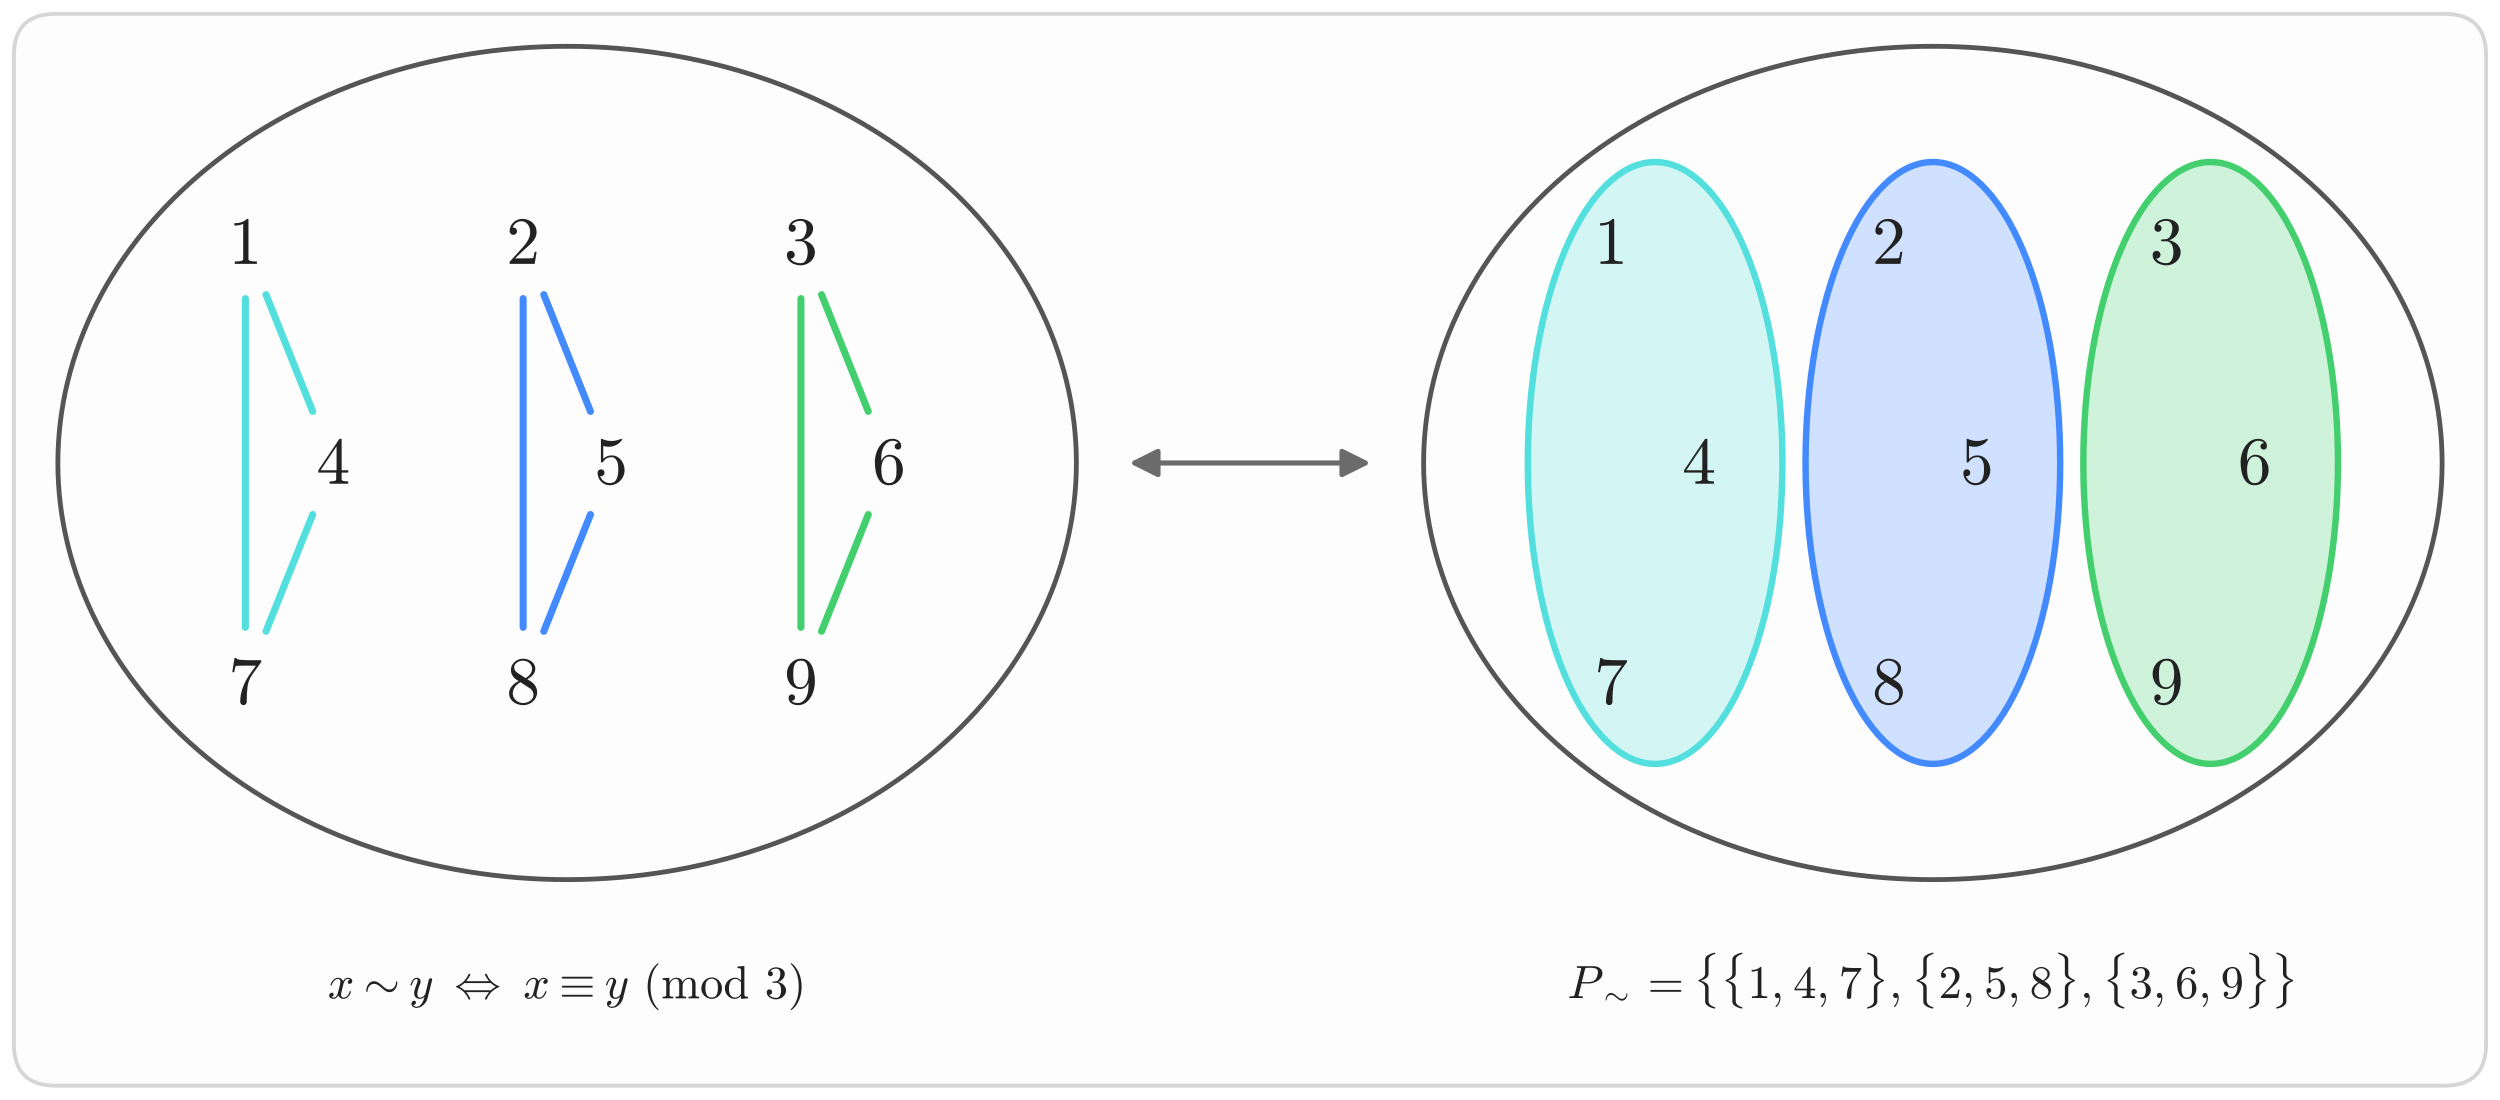
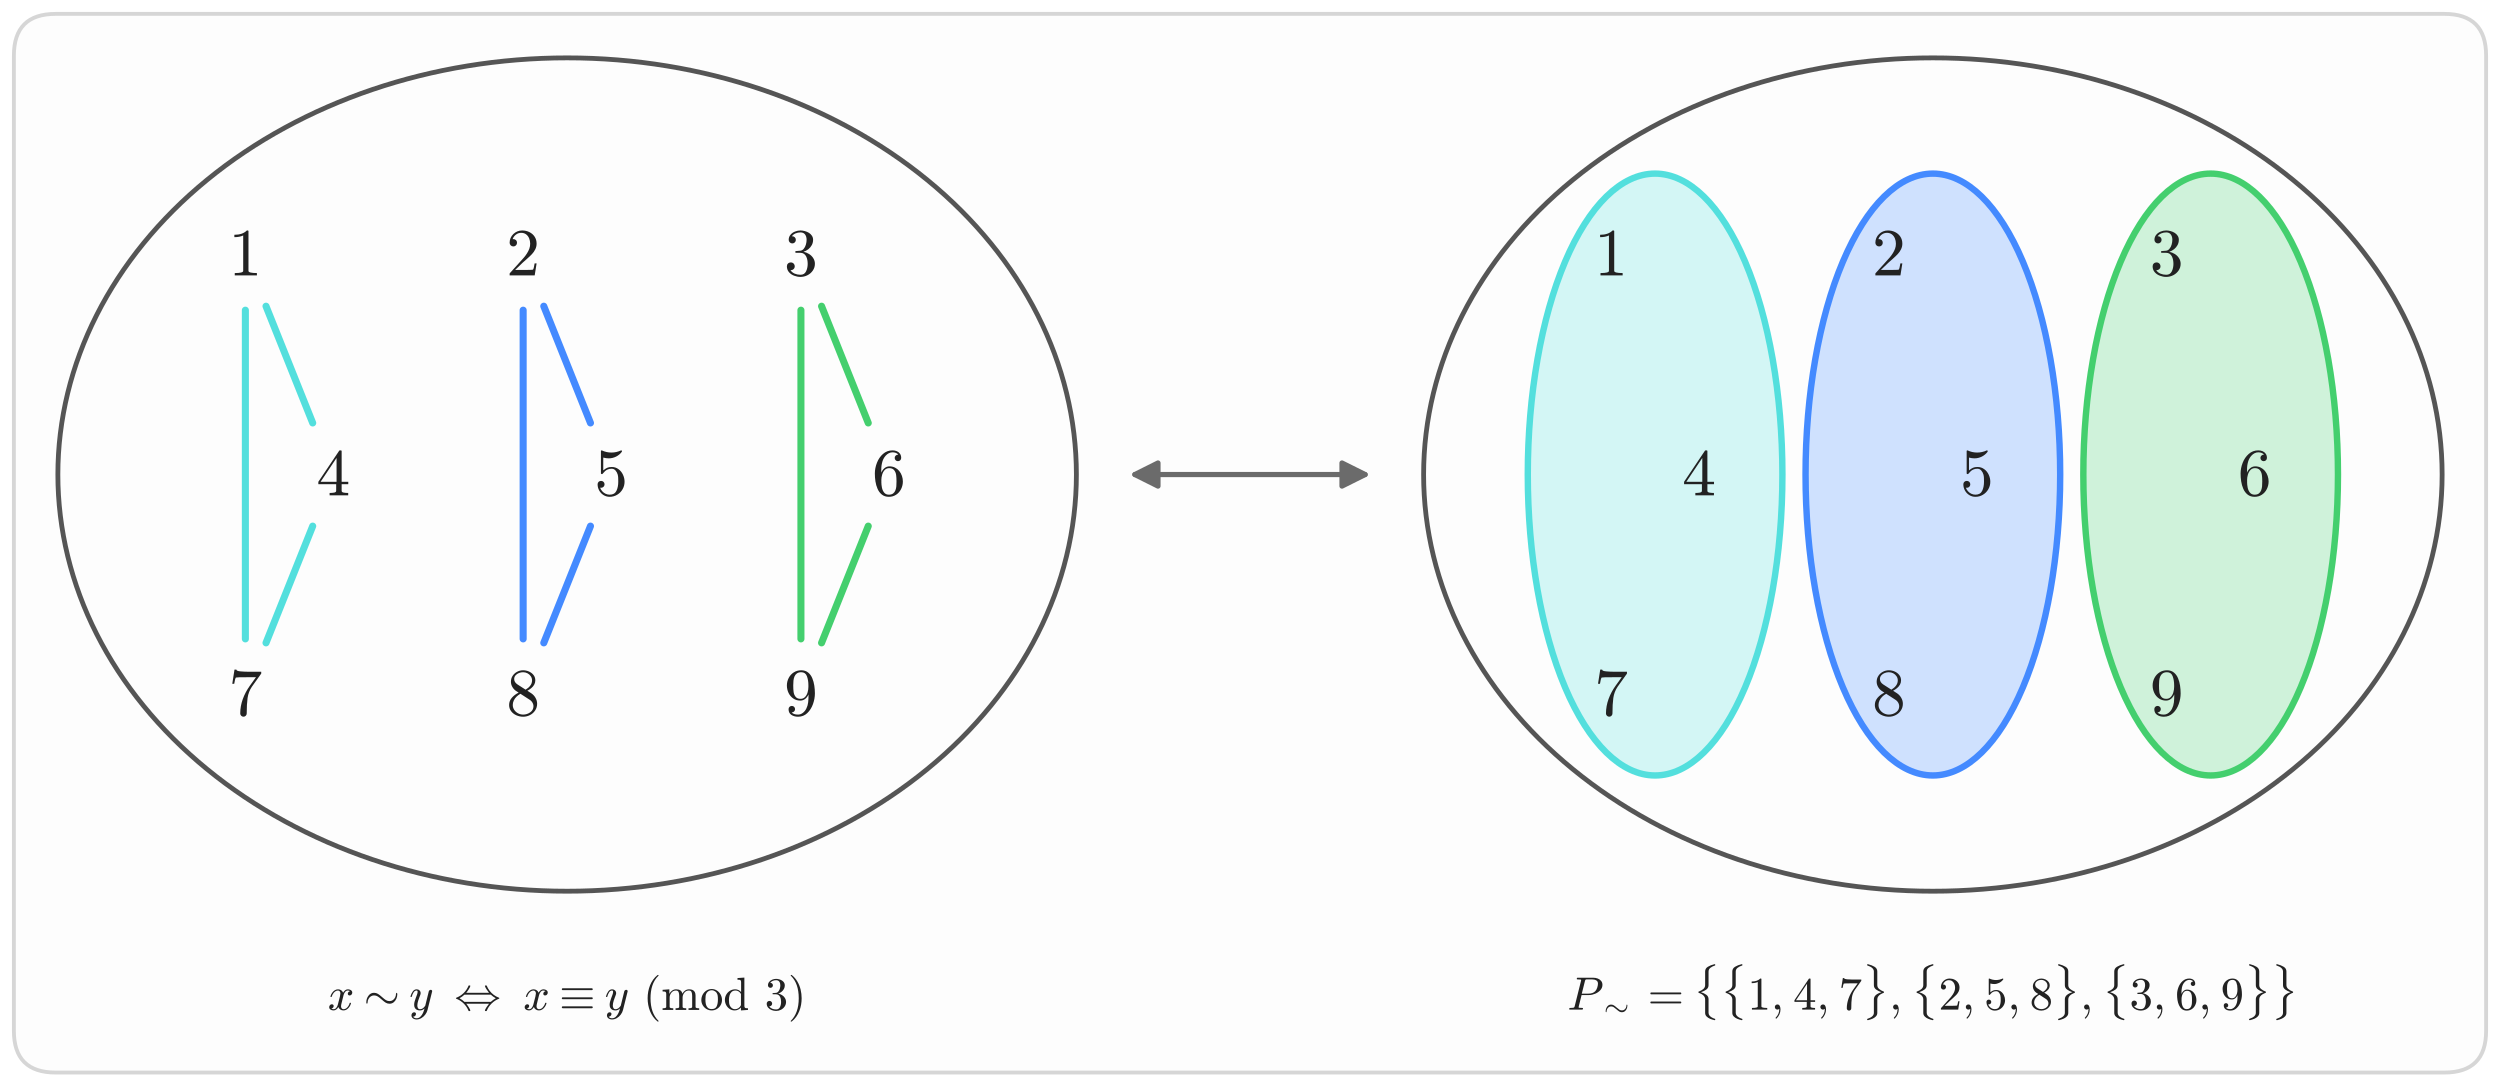
- <svg xmlns="http://www.w3.org/2000/svg" xmlns:xlink="http://www.w3.org/1999/xlink" width="777.6pt" height="342pt" viewBox="0 0 777.6 342" version="1.1">
+ <svg xmlns="http://www.w3.org/2000/svg" xmlns:xlink="http://www.w3.org/1999/xlink" width="777.6pt" height="337.924pt" viewBox="0 0 777.6 337.924" version="1.1">
  <defs>
    <style type="text/css">*{stroke-linejoin: round; stroke-linecap: butt}</style>
  </defs>
  <g id="figure_1">
    <g id="patch_1">
-       <path d="M 0 342  L 777.6 342  L 777.6 0  L 0 0  L 0 342  z " style="fill: none" />
+       <path d="M 0 337.924  L 777.6 337.924  L 777.6 0  L 0 0  L 0 337.924  z " style="fill: none" />
    </g>
    <g id="axes_1">
      <g id="patch_2">
-         <path d="M 17.28 337.68  L 760.32 337.68  Q 773.28 337.68 773.28 324.72  L 773.28 17.28  Q 773.28 4.32 760.32 4.32  L 17.28 4.32  Q 4.32 4.32 4.32 17.28  L 4.32 324.72  Q 4.32 337.68 17.28 337.68  z " clip-path="url(#pefd0d68ce5)" style="fill: #fdfdfd; stroke: #d6d6d6; stroke-width: 1.2; stroke-linejoin: miter" />
+         <path d="M 17.28 333.604  L 760.32 333.604  Q 773.28 333.604 773.28 320.644  L 773.28 17.28  Q 773.28 4.32 760.32 4.32  L 17.28 4.32  Q 4.32 4.32 4.32 17.28  L 4.32 320.644  Q 4.32 333.604 17.28 333.604  z " clip-path="url(#p9c9b450548)" style="fill: #fdfdfd; stroke: #d6d6d6; stroke-width: 1.2; stroke-linejoin: miter" />
      </g>
      <g id="patch_3">
-         <path d="M 514.8 237.6  C 525.302 237.6 535.375 227.738 542.801 210.185  C 550.227 192.633 554.4 168.823 554.4 144  C 554.4 119.177 550.227 95.367 542.801 77.815  C 535.375 60.262 525.302 50.4 514.8 50.4  C 504.298 50.4 494.225 60.262 486.799 77.815  C 479.373 95.367 475.2 119.177 475.2 144  C 475.2 168.823 479.373 192.633 486.799 210.185  C 494.225 227.738 504.298 237.6 514.8 237.6  z " clip-path="url(#pefd0d68ce5)" style="fill: #53dfdd; opacity: 0.25" />
+         <path d="M 514.8 241.2  C 525.302 241.2 535.375 231.338 542.801 213.785  C 550.227 196.233 554.4 172.423 554.4 147.6  C 554.4 122.777 550.227 98.967 542.801 81.415  C 535.375 63.862 525.302 54 514.8 54  C 504.298 54 494.225 63.862 486.799 81.415  C 479.373 98.967 475.2 122.777 475.2 147.6  C 475.2 172.423 479.373 196.233 486.799 213.785  C 494.225 231.338 504.298 241.2 514.8 241.2  z " clip-path="url(#p9c9b450548)" style="fill: #53dfdd; opacity: 0.25" />
      </g>
      <g id="patch_4">
-         <path d="M 601.2 237.6  C 611.702 237.6 621.775 227.738 629.201 210.185  C 636.627 192.633 640.8 168.823 640.8 144  C 640.8 119.177 636.627 95.367 629.201 77.815  C 621.775 60.262 611.702 50.4 601.2 50.4  C 590.698 50.4 580.625 60.262 573.199 77.815  C 565.773 95.367 561.6 119.177 561.6 144  C 561.6 168.823 565.773 192.633 573.199 210.185  C 580.625 227.738 590.698 237.6 601.2 237.6  z " clip-path="url(#pefd0d68ce5)" style="fill: #448aff; opacity: 0.25" />
+         <path d="M 601.2 241.2  C 611.702 241.2 621.775 231.338 629.201 213.785  C 636.627 196.233 640.8 172.423 640.8 147.6  C 640.8 122.777 636.627 98.967 629.201 81.415  C 621.775 63.862 611.702 54 601.2 54  C 590.698 54 580.625 63.862 573.199 81.415  C 565.773 98.967 561.6 122.777 561.6 147.6  C 561.6 172.423 565.773 196.233 573.199 213.785  C 580.625 231.338 590.698 241.2 601.2 241.2  z " clip-path="url(#p9c9b450548)" style="fill: #448aff; opacity: 0.25" />
      </g>
      <g id="patch_5">
-         <path d="M 687.6 237.6  C 698.102 237.6 708.175 227.738 715.601 210.185  C 723.027 192.633 727.2 168.823 727.2 144  C 727.2 119.177 723.027 95.367 715.601 77.815  C 708.175 60.262 698.102 50.4 687.6 50.4  C 677.098 50.4 667.025 60.262 659.599 77.815  C 652.173 95.367 648 119.177 648 144  C 648 168.823 652.173 192.633 659.599 210.185  C 667.025 227.738 677.098 237.6 687.6 237.6  z " clip-path="url(#pefd0d68ce5)" style="fill: #44cf6e; opacity: 0.25" />
+         <path d="M 687.6 241.2  C 698.102 241.2 708.175 231.338 715.601 213.785  C 723.027 196.233 727.2 172.423 727.2 147.6  C 727.2 122.777 723.027 98.967 715.601 81.415  C 708.175 63.862 698.102 54 687.6 54  C 677.098 54 667.025 63.862 659.599 81.415  C 652.173 98.967 648 122.777 648 147.6  C 648 172.423 652.173 196.233 659.599 213.785  C 667.025 231.338 677.098 241.2 687.6 241.2  z " clip-path="url(#p9c9b450548)" style="fill: #44cf6e; opacity: 0.25" />
      </g>
      <g id="patch_6">
-         <path d="M 176.4 273.6  C 218.408 273.6 258.701 259.945 288.406 235.641  C 318.11 211.338 334.8 178.37 334.8 144  C 334.8 109.63 318.11 76.662 288.406 52.359  C 258.701 28.055 218.408 14.4 176.4 14.4  C 134.392 14.4 94.099 28.055 64.394 52.359  C 34.69 76.662 18 109.63 18 144  C 18 178.37 34.69 211.338 64.394 235.641  C 94.099 259.945 134.392 273.6 176.4 273.6  L 176.4 273.6  z " clip-path="url(#pefd0d68ce5)" style="fill: none; stroke: #555555; stroke-width: 1.5; stroke-linejoin: miter" />
+         <path d="M 176.4 277.2  C 218.408 277.2 258.701 263.545 288.406 239.241  C 318.11 214.938 334.8 181.97 334.8 147.6  C 334.8 113.23 318.11 80.262 288.406 55.959  C 258.701 31.655 218.408 18 176.4 18  C 134.392 18 94.099 31.655 64.394 55.959  C 34.69 80.262 18 113.23 18 147.6  C 18 181.97 34.69 214.938 64.394 239.241  C 94.099 263.545 134.392 277.2 176.4 277.2  L 176.4 277.2  z " clip-path="url(#p9c9b450548)" style="fill: none; stroke: #555555; stroke-width: 1.5; stroke-linejoin: miter" />
      </g>
      <g id="patch_7">
-         <path d="M 352.985 144  Q 388.797 144 424.608 144  " clip-path="url(#pefd0d68ce5)" style="fill: none; stroke: #6b6b6b; stroke-width: 1.6; stroke-linecap: round" />
-         <path d="M 360.185 147.6  L 352.985 144  L 360.185 140.4  z " clip-path="url(#pefd0d68ce5)" style="fill: #6b6b6b; stroke: #6b6b6b; stroke-width: 1.6; stroke-linecap: round" />
-         <path d="M 417.408 140.4  L 424.608 144  L 417.408 147.6  z " clip-path="url(#pefd0d68ce5)" style="fill: #6b6b6b; stroke: #6b6b6b; stroke-width: 1.6; stroke-linecap: round" />
+         <path d="M 352.985 147.6  Q 388.797 147.6 424.608 147.6  " clip-path="url(#p9c9b450548)" style="fill: none; stroke: #6b6b6b; stroke-width: 1.6; stroke-linecap: round" />
+         <path d="M 360.185 151.2  L 352.985 147.6  L 360.185 144  z " clip-path="url(#p9c9b450548)" style="fill: #6b6b6b; stroke: #6b6b6b; stroke-width: 1.6; stroke-linecap: round" />
+         <path d="M 417.408 144  L 424.608 147.6  L 417.408 151.2  z " clip-path="url(#p9c9b450548)" style="fill: #6b6b6b; stroke: #6b6b6b; stroke-width: 1.6; stroke-linecap: round" />
      </g>
      <g id="patch_8">
-         <path d="M 601.2 273.6  C 643.208 273.6 683.501 259.945 713.206 235.641  C 742.91 211.338 759.6 178.37 759.6 144  C 759.6 109.63 742.91 76.662 713.206 52.359  C 683.501 28.055 643.208 14.4 601.2 14.4  C 559.192 14.4 518.899 28.055 489.194 52.359  C 459.49 76.662 442.8 109.63 442.8 144  C 442.8 178.37 459.49 211.338 489.194 235.641  C 518.899 259.945 559.192 273.6 601.2 273.6  L 601.2 273.6  z " clip-path="url(#pefd0d68ce5)" style="fill: none; stroke: #555555; stroke-width: 1.5; stroke-linejoin: miter" />
+         <path d="M 601.2 277.2  C 643.208 277.2 683.501 263.545 713.206 239.241  C 742.91 214.938 759.6 181.97 759.6 147.6  C 759.6 113.23 742.91 80.262 713.206 55.959  C 683.501 31.655 643.208 18 601.2 18  C 559.192 18 518.899 31.655 489.194 55.959  C 459.49 80.262 442.8 113.23 442.8 147.6  C 442.8 181.97 459.49 214.938 489.194 239.241  C 518.899 263.545 559.192 277.2 601.2 277.2  L 601.2 277.2  z " clip-path="url(#p9c9b450548)" style="fill: none; stroke: #555555; stroke-width: 1.5; stroke-linejoin: miter" />
      </g>
      <g id="patch_9">
-         <path d="M 514.8 237.6  C 525.302 237.6 535.375 227.738 542.801 210.185  C 550.227 192.633 554.4 168.823 554.4 144  C 554.4 119.177 550.227 95.367 542.801 77.815  C 535.375 60.262 525.302 50.4 514.8 50.4  C 504.298 50.4 494.225 60.262 486.799 77.815  C 479.373 95.367 475.2 119.177 475.2 144  C 475.2 168.823 479.373 192.633 486.799 210.185  C 494.225 227.738 504.298 237.6 514.8 237.6  L 514.8 237.6  z " clip-path="url(#pefd0d68ce5)" style="fill: none; stroke: #53dfdd; stroke-width: 2; stroke-linejoin: miter" />
+         <path d="M 514.8 241.2  C 525.302 241.2 535.375 231.338 542.801 213.785  C 550.227 196.233 554.4 172.423 554.4 147.6  C 554.4 122.777 550.227 98.967 542.801 81.415  C 535.375 63.862 525.302 54 514.8 54  C 504.298 54 494.225 63.862 486.799 81.415  C 479.373 98.967 475.2 122.777 475.2 147.6  C 475.2 172.423 479.373 196.233 486.799 213.785  C 494.225 231.338 504.298 241.2 514.8 241.2  L 514.8 241.2  z " clip-path="url(#p9c9b450548)" style="fill: none; stroke: #53dfdd; stroke-width: 2; stroke-linejoin: miter" />
      </g>
      <g id="patch_10">
-         <path d="M 601.2 237.6  C 611.702 237.6 621.775 227.738 629.201 210.185  C 636.627 192.633 640.8 168.823 640.8 144  C 640.8 119.177 636.627 95.367 629.201 77.815  C 621.775 60.262 611.702 50.4 601.2 50.4  C 590.698 50.4 580.625 60.262 573.199 77.815  C 565.773 95.367 561.6 119.177 561.6 144  C 561.6 168.823 565.773 192.633 573.199 210.185  C 580.625 227.738 590.698 237.6 601.2 237.6  L 601.2 237.6  z " clip-path="url(#pefd0d68ce5)" style="fill: none; stroke: #448aff; stroke-width: 2; stroke-linejoin: miter" />
+         <path d="M 601.2 241.2  C 611.702 241.2 621.775 231.338 629.201 213.785  C 636.627 196.233 640.8 172.423 640.8 147.6  C 640.8 122.777 636.627 98.967 629.201 81.415  C 621.775 63.862 611.702 54 601.2 54  C 590.698 54 580.625 63.862 573.199 81.415  C 565.773 98.967 561.6 122.777 561.6 147.6  C 561.6 172.423 565.773 196.233 573.199 213.785  C 580.625 231.338 590.698 241.2 601.2 241.2  L 601.2 241.2  z " clip-path="url(#p9c9b450548)" style="fill: none; stroke: #448aff; stroke-width: 2; stroke-linejoin: miter" />
      </g>
      <g id="patch_11">
-         <path d="M 687.6 237.6  C 698.102 237.6 708.175 227.738 715.601 210.185  C 723.027 192.633 727.2 168.823 727.2 144  C 727.2 119.177 723.027 95.367 715.601 77.815  C 708.175 60.262 698.102 50.4 687.6 50.4  C 677.098 50.4 667.025 60.262 659.599 77.815  C 652.173 95.367 648 119.177 648 144  C 648 168.823 652.173 192.633 659.599 210.185  C 667.025 227.738 677.098 237.6 687.6 237.6  L 687.6 237.6  z " clip-path="url(#pefd0d68ce5)" style="fill: none; stroke: #44cf6e; stroke-width: 2; stroke-linejoin: miter" />
+         <path d="M 687.6 241.2  C 698.102 241.2 708.175 231.338 715.601 213.785  C 723.027 196.233 727.2 172.423 727.2 147.6  C 727.2 122.777 723.027 98.967 715.601 81.415  C 708.175 63.862 698.102 54 687.6 54  C 677.098 54 667.025 63.862 659.599 81.415  C 652.173 98.967 648 122.777 648 147.6  C 648 172.423 652.173 196.233 659.599 213.785  C 667.025 231.338 677.098 241.2 687.6 241.2  L 687.6 241.2  z " clip-path="url(#p9c9b450548)" style="fill: none; stroke: #44cf6e; stroke-width: 2; stroke-linejoin: miter" />
      </g>
      <g id="line2d_1">
-         <path d="M 82.738 91.644  L 97.262 127.956  " clip-path="url(#pefd0d68ce5)" style="fill: none; stroke: #53dfdd; stroke-width: 2.2; stroke-linecap: round" />
+         <path d="M 82.738 95.244  L 97.262 131.556  " clip-path="url(#p9c9b450548)" style="fill: none; stroke: #53dfdd; stroke-width: 2.2; stroke-linecap: round" />
      </g>
      <g id="line2d_2">
-         <path d="M 76.32 92.88  L 76.32 195.12  " clip-path="url(#pefd0d68ce5)" style="fill: none; stroke: #53dfdd; stroke-width: 2.2; stroke-linecap: round" />
+         <path d="M 76.32 96.48  L 76.32 198.72  " clip-path="url(#p9c9b450548)" style="fill: none; stroke: #53dfdd; stroke-width: 2.2; stroke-linecap: round" />
      </g>
      <g id="line2d_3">
-         <path d="M 97.262 160.044  L 82.738 196.356  " clip-path="url(#pefd0d68ce5)" style="fill: none; stroke: #53dfdd; stroke-width: 2.2; stroke-linecap: round" />
+         <path d="M 97.262 163.644  L 82.738 199.956  " clip-path="url(#p9c9b450548)" style="fill: none; stroke: #53dfdd; stroke-width: 2.2; stroke-linecap: round" />
      </g>
      <g id="line2d_4">
-         <path d="M 169.138 91.644  L 183.662 127.956  " clip-path="url(#pefd0d68ce5)" style="fill: none; stroke: #448aff; stroke-width: 2.2; stroke-linecap: round" />
+         <path d="M 169.138 95.244  L 183.662 131.556  " clip-path="url(#p9c9b450548)" style="fill: none; stroke: #448aff; stroke-width: 2.2; stroke-linecap: round" />
      </g>
      <g id="line2d_5">
-         <path d="M 162.72 92.88  L 162.72 195.12  " clip-path="url(#pefd0d68ce5)" style="fill: none; stroke: #448aff; stroke-width: 2.2; stroke-linecap: round" />
+         <path d="M 162.72 96.48  L 162.72 198.72  " clip-path="url(#p9c9b450548)" style="fill: none; stroke: #448aff; stroke-width: 2.2; stroke-linecap: round" />
      </g>
      <g id="line2d_6">
-         <path d="M 183.662 160.044  L 169.138 196.356  " clip-path="url(#pefd0d68ce5)" style="fill: none; stroke: #448aff; stroke-width: 2.2; stroke-linecap: round" />
+         <path d="M 183.662 163.644  L 169.138 199.956  " clip-path="url(#p9c9b450548)" style="fill: none; stroke: #448aff; stroke-width: 2.2; stroke-linecap: round" />
      </g>
      <g id="line2d_7">
-         <path d="M 255.538 91.644  L 270.062 127.956  " clip-path="url(#pefd0d68ce5)" style="fill: none; stroke: #44cf6e; stroke-width: 2.2; stroke-linecap: round" />
+         <path d="M 255.538 95.244  L 270.062 131.556  " clip-path="url(#p9c9b450548)" style="fill: none; stroke: #44cf6e; stroke-width: 2.2; stroke-linecap: round" />
      </g>
      <g id="line2d_8">
-         <path d="M 249.12 92.88  L 249.12 195.12  " clip-path="url(#pefd0d68ce5)" style="fill: none; stroke: #44cf6e; stroke-width: 2.2; stroke-linecap: round" />
+         <path d="M 249.12 96.48  L 249.12 198.72  " clip-path="url(#p9c9b450548)" style="fill: none; stroke: #44cf6e; stroke-width: 2.2; stroke-linecap: round" />
      </g>
      <g id="line2d_9">
-         <path d="M 270.062 160.044  L 255.538 196.356  " clip-path="url(#pefd0d68ce5)" style="fill: none; stroke: #44cf6e; stroke-width: 2.2; stroke-linecap: round" />
+         <path d="M 270.062 163.644  L 255.538 199.956  " clip-path="url(#p9c9b450548)" style="fill: none; stroke: #44cf6e; stroke-width: 2.2; stroke-linecap: round" />
      </g>
      <g id="text_1">
-         <g style="fill: #222222" transform="translate(71.07 82.152) scale(0.21 -0.21)">
+         <g style="fill: #222222" transform="translate(71.07 85.752) scale(0.21 -0.21)">
          <defs>
            <path id="Cmr10-64" d="M 594 0  L 594 225  Q 1394 225 1394 428  L 1394 3788  Q 1063 3628 556 3628  L 556 3853  Q 1341 3853 1741 4263  L 1831 4263  Q 1853 4263 1873 4245  Q 1894 4228 1894 4206  L 1894 428  Q 1894 225 2694 225  L 2694 0  L 594 0  z " transform="scale(0.015625)" />
          </defs>
          <use xlink:href="#Cmr10-64" transform="translate(0 0.390625)" />
        </g>
      </g>
      <g id="text_2">
-         <g style="fill: #222222" transform="translate(157.47 82.152) scale(0.21 -0.21)">
+         <g style="fill: #222222" transform="translate(157.47 85.752) scale(0.21 -0.21)">
          <defs>
            <path id="Cmr10-31" d="M 319 0  L 319 172  Q 319 188 331 206  L 1325 1306  Q 1550 1550 1690 1715  Q 1831 1881 1968 2097  Q 2106 2313 2186 2536  Q 2266 2759 2266 3009  Q 2266 3272 2169 3511  Q 2072 3750 1880 3894  Q 1688 4038 1416 4038  Q 1138 4038 916 3870  Q 694 3703 603 3438  Q 628 3444 672 3444  Q 816 3444 917 3347  Q 1019 3250 1019 3097  Q 1019 2950 917 2848  Q 816 2747 672 2747  Q 522 2747 420 2851  Q 319 2956 319 3097  Q 319 3338 409 3548  Q 500 3759 670 3923  Q 841 4088 1055 4175  Q 1269 4263 1509 4263  Q 1875 4263 2190 4108  Q 2506 3953 2690 3670  Q 2875 3388 2875 3009  Q 2875 2731 2753 2481  Q 2631 2231 2440 2026  Q 2250 1822 1953 1562  Q 1656 1303 1563 1216  L 838 519  L 1453 519  Q 1906 519 2211 526  Q 2516 534 2534 550  Q 2609 631 2688 1141  L 2875 1141  L 2694 0  L 319 0  z " transform="scale(0.015625)" />
          </defs>
          <use xlink:href="#Cmr10-31" transform="translate(0 0.390625)" />
        </g>
      </g>
      <g id="text_3">
-         <g style="fill: #222222" transform="translate(243.87 82.152) scale(0.21 -0.21)">
+         <g style="fill: #222222" transform="translate(243.87 85.752) scale(0.21 -0.21)">
          <defs>
            <path id="Cmr10-6e" d="M 609 494  Q 759 275 1012 169  Q 1266 63 1556 63  Q 1928 63 2084 380  Q 2241 697 2241 1100  Q 2241 1281 2208 1462  Q 2175 1644 2097 1800  Q 2019 1956 1883 2050  Q 1747 2144 1550 2144  L 1125 2144  Q 1069 2144 1069 2203  L 1069 2259  Q 1069 2309 1125 2309  L 1478 2338  Q 1703 2338 1851 2506  Q 2000 2675 2069 2917  Q 2138 3159 2138 3378  Q 2138 3684 1994 3881  Q 1850 4078 1556 4078  Q 1313 4078 1091 3986  Q 869 3894 738 3706  Q 750 3709 759 3711  Q 769 3713 781 3713  Q 925 3713 1022 3613  Q 1119 3513 1119 3372  Q 1119 3234 1022 3134  Q 925 3034 781 3034  Q 641 3034 541 3134  Q 441 3234 441 3372  Q 441 3647 606 3850  Q 772 4053 1033 4158  Q 1294 4263 1556 4263  Q 1750 4263 1965 4205  Q 2181 4147 2356 4039  Q 2531 3931 2642 3762  Q 2753 3594 2753 3378  Q 2753 3109 2633 2881  Q 2513 2653 2303 2487  Q 2094 2322 1844 2241  Q 2122 2188 2372 2031  Q 2622 1875 2773 1631  Q 2925 1388 2925 1106  Q 2925 753 2731 467  Q 2538 181 2222 20  Q 1906 -141 1556 -141  Q 1256 -141 954 -26  Q 653 88 461 316  Q 269 544 269 863  Q 269 1022 375 1128  Q 481 1234 641 1234  Q 744 1234 830 1186  Q 916 1138 964 1050  Q 1013 963 1013 863  Q 1013 706 903 600  Q 794 494 641 494  L 609 494  z " transform="scale(0.015625)" />
          </defs>
          <use xlink:href="#Cmr10-6e" transform="translate(0 0.390625)" />
        </g>
      </g>
      <g id="text_4">
-         <g style="fill: #222222" transform="translate(98.43 150.552) scale(0.21 -0.21)">
+         <g style="fill: #222222" transform="translate(98.43 154.152) scale(0.21 -0.21)">
          <defs>
            <path id="Cmr10-3b" d="M 178 1056  L 178 1281  L 2156 4231  Q 2178 4263 2222 4263  L 2316 4263  Q 2388 4263 2388 4191  L 2388 1281  L 3016 1281  L 3016 1056  L 2388 1056  L 2388 428  Q 2388 297 2575 261  Q 2763 225 3009 225  L 3009 0  L 1247 0  L 1247 225  Q 1494 225 1681 261  Q 1869 297 1869 428  L 1869 1056  L 178 1056  z M 391 1281  L 1906 1281  L 1906 3547  L 391 1281  z " transform="scale(0.015625)" />
          </defs>
          <use xlink:href="#Cmr10-3b" transform="translate(0 0.390625)" />
        </g>
      </g>
      <g id="text_5">
-         <g style="fill: #222222" transform="translate(184.83 150.552) scale(0.21 -0.21)">
+         <g style="fill: #222222" transform="translate(184.83 154.152) scale(0.21 -0.21)">
          <defs>
            <path id="Cmr10-78" d="M 556 728  Q 622 541 758 387  Q 894 234 1080 148  Q 1266 63 1466 63  Q 1928 63 2103 422  Q 2278 781 2278 1294  Q 2278 1516 2270 1667  Q 2263 1819 2228 1959  Q 2169 2184 2020 2353  Q 1872 2522 1656 2522  Q 1441 2522 1286 2456  Q 1131 2391 1034 2303  Q 938 2216 863 2119  Q 788 2022 769 2016  L 697 2016  Q 681 2016 657 2036  Q 634 2056 634 2075  L 634 4213  Q 634 4228 654 4245  Q 675 4263 697 4263  L 716 4263  Q 1147 4056 1631 4056  Q 2106 4056 2547 4263  L 2566 4263  Q 2588 4263 2606 4247  Q 2625 4231 2625 4213  L 2625 4153  Q 2625 4122 2613 4122  Q 2394 3831 2064 3668  Q 1734 3506 1381 3506  Q 1125 3506 856 3578  L 856 2369  Q 1069 2541 1236 2614  Q 1403 2688 1663 2688  Q 2016 2688 2295 2484  Q 2575 2281 2725 1954  Q 2875 1628 2875 1288  Q 2875 903 2686 575  Q 2497 247 2172 53  Q 1847 -141 1466 -141  Q 1150 -141 886 21  Q 622 184 470 459  Q 319 734 319 1044  Q 319 1188 412 1278  Q 506 1369 647 1369  Q 788 1369 883 1276  Q 978 1184 978 1044  Q 978 906 883 811  Q 788 716 647 716  Q 625 716 597 720  Q 569 725 556 728  z " transform="scale(0.015625)" />
          </defs>
          <use xlink:href="#Cmr10-78" transform="translate(0 0.390625)" />
        </g>
      </g>
      <g id="text_6">
-         <g style="fill: #222222" transform="translate(271.23 150.552) scale(0.21 -0.21)">
+         <g style="fill: #222222" transform="translate(271.23 154.152) scale(0.21 -0.21)">
          <defs>
            <path id="Cmr10-45" d="M 1600 -141  Q 1203 -141 937 70  Q 672 281 526 617  Q 381 953 325 1322  Q 269 1691 269 2069  Q 269 2575 466 3084  Q 663 3594 1045 3928  Q 1428 4263 1953 4263  Q 2172 4263 2361 4180  Q 2550 4097 2658 3936  Q 2766 3775 2766 3547  Q 2766 3416 2677 3327  Q 2588 3238 2456 3238  Q 2331 3238 2240 3328  Q 2150 3419 2150 3547  Q 2150 3672 2240 3762  Q 2331 3853 2456 3853  L 2491 3853  Q 2409 3969 2261 4023  Q 2113 4078 1953 4078  Q 1759 4078 1595 3993  Q 1431 3909 1300 3765  Q 1169 3622 1081 3448  Q 994 3275 945 3053  Q 897 2831 884 2637  Q 872 2444 872 2150  Q 984 2413 1190 2580  Q 1397 2747 1656 2747  Q 1941 2747 2175 2631  Q 2409 2516 2578 2311  Q 2747 2106 2836 1843  Q 2925 1581 2925 1313  Q 2925 938 2758 598  Q 2591 259 2287 59  Q 1984 -141 1600 -141  z M 1600 63  Q 1847 63 1997 175  Q 2147 288 2217 473  Q 2288 659 2305 848  Q 2322 1038 2322 1313  Q 2322 1675 2287 1931  Q 2253 2188 2100 2383  Q 1947 2578 1631 2578  Q 1372 2578 1205 2403  Q 1038 2228 961 1961  Q 884 1694 884 1447  Q 884 1363 891 1319  Q 891 1309 889 1303  Q 888 1297 884 1288  Q 884 1013 940 731  Q 997 450 1156 256  Q 1316 63 1600 63  z " transform="scale(0.015625)" />
          </defs>
          <use xlink:href="#Cmr10-45" transform="translate(0 0.390625)" />
        </g>
      </g>
      <g id="text_7">
-         <g style="fill: #222222" transform="translate(71.07 218.952) scale(0.21 -0.21)">
+         <g style="fill: #222222" transform="translate(71.07 222.552) scale(0.21 -0.21)">
          <defs>
            <path id="Cmr10-7f" d="M 1113 166  Q 1113 522 1175 862  Q 1238 1203 1358 1536  Q 1478 1869 1648 2189  Q 1819 2509 2022 2791  L 2606 3603  L 1875 3603  Q 738 3603 703 3572  Q 619 3469 544 2981  L 359 2981  L 569 4325  L 756 4325  L 756 4306  Q 756 4191 1147 4156  Q 1538 4122 1913 4122  L 3103 4122  L 3103 3956  Q 3103 3950 3101 3947  Q 3100 3944 3097 3938  L 2216 2700  Q 1891 2219 1809 1631  Q 1728 1044 1728 166  Q 1728 41 1637 -50  Q 1547 -141 1422 -141  Q 1294 -141 1203 -50  Q 1113 41 1113 166  z " transform="scale(0.015625)" />
          </defs>
          <use xlink:href="#Cmr10-7f" transform="translate(0 0.421875)" />
        </g>
      </g>
      <g id="text_8">
-         <g style="fill: #222222" transform="translate(157.47 218.952) scale(0.21 -0.21)">
+         <g style="fill: #222222" transform="translate(157.47 222.552) scale(0.21 -0.21)">
          <defs>
            <path id="Cmr10-4d" d="M 269 972  Q 269 1356 522 1651  Q 775 1947 1172 2144  L 934 2297  Q 716 2441 578 2680  Q 441 2919 441 3181  Q 441 3488 602 3734  Q 763 3981 1030 4122  Q 1297 4263 1600 4263  Q 1884 4263 2148 4147  Q 2413 4031 2583 3815  Q 2753 3600 2753 3303  Q 2753 3088 2651 2903  Q 2550 2719 2373 2572  Q 2197 2425 1997 2322  L 2363 2088  Q 2616 1922 2770 1653  Q 2925 1384 2925 1088  Q 2925 741 2739 456  Q 2553 172 2247 15  Q 1941 -141 1600 -141  Q 1269 -141 961 -6  Q 653 128 461 383  Q 269 638 269 972  z M 616 972  Q 616 719 755 509  Q 894 300 1122 181  Q 1350 63 1600 63  Q 1972 63 2275 280  Q 2578 497 2578 856  Q 2578 978 2529 1098  Q 2481 1219 2395 1317  Q 2309 1416 2203 1478  L 1344 2034  Q 1144 1928 976 1765  Q 809 1603 712 1400  Q 616 1197 616 972  z M 1056 2925  L 1831 2425  Q 2100 2581 2272 2803  Q 2444 3025 2444 3303  Q 2444 3519 2323 3698  Q 2203 3878 2009 3978  Q 1816 4078 1594 4078  Q 1400 4078 1203 4003  Q 1006 3928 878 3779  Q 750 3631 750 3431  Q 750 3131 1056 2925  z " transform="scale(0.015625)" />
          </defs>
          <use xlink:href="#Cmr10-4d" transform="translate(0 0.390625)" />
        </g>
      </g>
      <g id="text_9">
-         <g style="fill: #222222" transform="translate(243.87 218.952) scale(0.21 -0.21)">
+         <g style="fill: #222222" transform="translate(243.87 222.552) scale(0.21 -0.21)">
          <defs>
            <path id="Cmr10-16" d="M 722 269  Q 897 63 1331 63  Q 1575 63 1786 228  Q 1997 394 2113 634  Q 2247 906 2284 1214  Q 2322 1522 2322 1978  Q 2213 1719 2008 1553  Q 1803 1388 1538 1388  Q 1166 1388 873 1589  Q 581 1791 425 2120  Q 269 2450 269 2822  Q 269 3206 444 3539  Q 619 3872 928 4067  Q 1238 4263 1631 4263  Q 2019 4263 2280 4052  Q 2541 3841 2678 3508  Q 2816 3175 2870 2803  Q 2925 2431 2925 2069  Q 2925 1575 2744 1061  Q 2563 547 2202 203  Q 1841 -141 1331 -141  Q 953 -141 690 37  Q 428 216 428 575  Q 428 706 517 795  Q 606 884 738 884  Q 866 884 955 795  Q 1044 706 1044 575  Q 1044 450 953 359  Q 863 269 738 269  L 722 269  z M 1563 1556  Q 1825 1556 1992 1732  Q 2159 1909 2234 2171  Q 2309 2434 2309 2694  L 2309 2816  L 2309 2841  Q 2309 3322 2168 3700  Q 2028 4078 1631 4078  Q 1378 4078 1220 3967  Q 1063 3856 988 3672  Q 913 3488 892 3278  Q 872 3069 872 2822  Q 872 2459 906 2203  Q 941 1947 1094 1751  Q 1247 1556 1563 1556  z " transform="scale(0.015625)" />
          </defs>
          <use xlink:href="#Cmr10-16" transform="translate(0 0.390625)" />
        </g>
      </g>
      <g id="text_10">
-         <g style="fill: #222222" transform="translate(101.9425 310.524) scale(0.145 -0.145)">
+         <g style="fill: #222222" transform="translate(101.9425 314.124) scale(0.145 -0.145)">
          <defs>
            <path id="Cmmi10-3f" d="M 500 184  Q 613 97 819 97  Q 1019 97 1172 289  Q 1325 481 1381 709  L 1672 1844  Q 1741 2153 1741 2266  Q 1741 2425 1652 2544  Q 1563 2663 1403 2663  Q 1200 2663 1022 2536  Q 844 2409 722 2214  Q 600 2019 550 1819  Q 538 1778 500 1778  L 422 1778  Q 372 1778 372 1838  L 372 1856  Q 434 2094 584 2320  Q 734 2547 951 2687  Q 1169 2828 1416 2828  Q 1650 2828 1839 2703  Q 2028 2578 2106 2363  Q 2216 2559 2386 2693  Q 2556 2828 2759 2828  Q 2897 2828 3040 2779  Q 3184 2731 3275 2631  Q 3366 2531 3366 2381  Q 3366 2219 3261 2101  Q 3156 1984 2994 1984  Q 2891 1984 2822 2050  Q 2753 2116 2753 2216  Q 2753 2350 2845 2451  Q 2938 2553 3066 2572  Q 2950 2663 2747 2663  Q 2541 2663 2389 2472  Q 2238 2281 2175 2047  L 1894 916  Q 1825 659 1825 494  Q 1825 331 1917 214  Q 2009 97 2163 97  Q 2463 97 2698 361  Q 2934 625 3009 941  Q 3022 978 3059 978  L 3138 978  Q 3163 978 3178 961  Q 3194 944 3194 922  Q 3194 916 3188 903  Q 3097 522 2806 225  Q 2516 -72 2150 -72  Q 1916 -72 1727 54  Q 1538 181 1459 397  Q 1359 209 1182 68  Q 1006 -72 806 -72  Q 669 -72 523 -23  Q 378 25 287 125  Q 197 225 197 378  Q 197 528 301 651  Q 406 775 563 775  Q 669 775 741 711  Q 813 647 813 544  Q 813 409 723 309  Q 634 209 500 184  z " transform="scale(0.015625)" />
            <path id="Cmsy10-1b" d="M 447 850  Q 378 850 359 1013  L 359 1050  Q 359 1544 654 1947  Q 950 2350 1422 2350  Q 1716 2350 1955 2204  Q 2194 2059 2516 1768  Q 2838 1478 3055 1343  Q 3272 1209 3553 1209  Q 3806 1209 4006 1346  Q 4206 1484 4320 1712  Q 4434 1941 4434 2188  Q 4453 2350 4525 2350  Q 4597 2350 4616 2188  L 4616 2150  Q 4616 1841 4486 1537  Q 4356 1234 4115 1042  Q 3875 850 3553 850  Q 3259 850 3031 989  Q 2803 1128 2481 1417  Q 2159 1706 1931 1848  Q 1703 1991 1422 1991  Q 1172 1991 969 1853  Q 766 1716 652 1487  Q 538 1259 538 1013  Q 519 850 447 850  z " transform="scale(0.015625)" />
            <path id="Cmmi10-72" d="M 538 -916  Q 672 -1147 1006 -1147  Q 1309 -1147 1531 -934  Q 1753 -722 1889 -420  Q 2025 -119 2100 197  Q 1816 -72 1484 -72  Q 1231 -72 1053 15  Q 875 103 776 276  Q 678 450 678 697  Q 678 906 734 1126  Q 791 1347 892 1617  Q 994 1888 1069 2088  Q 1153 2322 1153 2472  Q 1153 2663 1013 2663  Q 759 2663 595 2402  Q 431 2141 353 1819  Q 341 1778 300 1778  L 225 1778  Q 172 1778 172 1838  L 172 1856  Q 275 2238 487 2533  Q 700 2828 1025 2828  Q 1253 2828 1411 2678  Q 1569 2528 1569 2297  Q 1569 2178 1516 2047  Q 1488 1969 1388 1706  Q 1288 1444 1234 1272  Q 1181 1100 1147 934  Q 1113 769 1113 603  Q 1113 391 1203 244  Q 1294 97 1491 97  Q 1888 97 2203 581  L 2688 2553  Q 2709 2638 2787 2698  Q 2866 2759 2956 2759  Q 3034 2759 3092 2709  Q 3150 2659 3150 2578  Q 3150 2541 3144 2528  L 2509 -19  Q 2425 -347 2200 -647  Q 1975 -947 1658 -1130  Q 1341 -1313 997 -1313  Q 831 -1313 668 -1248  Q 506 -1184 406 -1056  Q 306 -928 306 -756  Q 306 -581 409 -453  Q 513 -325 684 -325  Q 788 -325 858 -389  Q 928 -453 928 -556  Q 928 -703 818 -812  Q 709 -922 563 -922  Q 556 -919 550 -917  Q 544 -916 538 -916  z " transform="scale(0.015625)" />
            <path id="Cmsy10-33" d="M 269 1538  Q 219 1547 219 1600  Q 219 1647 269 1672  Q 841 1891 1280 2322  Q 1719 2753 1947 3316  Q 1963 3359 2003 3359  L 2131 3359  Q 2153 3359 2173 3339  Q 2194 3319 2194 3291  Q 2194 3178 1983 2843  Q 1772 2509 1631 2350  L 4763 2350  Q 4609 2534 4403 2856  Q 4197 3178 4197 3291  Q 4197 3316 4219 3337  Q 4241 3359 4263 3359  L 4391 3359  Q 4431 3359 4447 3316  Q 4603 2934 4850 2617  Q 5097 2300 5419 2061  Q 5741 1822 6131 1672  Q 6175 1644 6175 1600  Q 6175 1550 6131 1538  Q 5563 1319 5123 889  Q 4684 459 4447 -116  Q 4431 -159 4391 -159  L 4263 -159  Q 4241 -159 4219 -134  Q 4197 -109 4197 -91  Q 4197 28 4412 361  Q 4628 694 4763 850  L 1631 850  Q 1756 713 1975 370  Q 2194 28 2194 -91  Q 2194 -113 2173 -136  Q 2153 -159 2131 -159  L 2003 -159  Q 1963 -159 1947 -116  Q 1716 453 1277 884  Q 838 1316 269 1538  z M 703 1600  Q 1084 1394 1388 1106  L 5006 1106  Q 5309 1394 5691 1600  Q 5309 1806 5006 2094  L 1388 2094  Q 1084 1806 703 1600  z " transform="scale(0.015625)" />
            <path id="Cmsy10-23" d="M 481 231  Q 428 231 393 268  Q 359 306 359 359  Q 359 406 393 447  Q 428 488 481 488  L 4500 488  Q 4547 488 4581 447  Q 4616 406 4616 359  Q 4616 306 4581 268  Q 4547 231 4500 231  L 481 231  z M 481 1472  Q 428 1472 393 1512  Q 359 1553 359 1600  Q 359 1647 393 1687  Q 428 1728 481 1728  L 4500 1728  Q 4547 1728 4581 1687  Q 4616 1647 4616 1600  Q 4616 1553 4581 1512  Q 4547 1472 4500 1472  L 481 1472  z M 481 2713  Q 428 2713 393 2753  Q 359 2794 359 2841  Q 359 2894 393 2931  Q 428 2969 481 2969  L 4500 2969  Q 4547 2969 4581 2931  Q 4616 2894 4616 2841  Q 4616 2794 4581 2753  Q 4547 2713 4500 2713  L 481 2713  z " transform="scale(0.015625)" />
            <path id="Cmr10-77" d="M 1984 -1588  Q 1628 -1306 1370 -942  Q 1113 -578 948 -165  Q 784 247 703 697  Q 622 1147 622 1600  Q 622 2059 703 2509  Q 784 2959 951 3375  Q 1119 3791 1378 4153  Q 1638 4516 1984 4788  Q 1984 4800 2016 4800  L 2075 4800  Q 2094 4800 2109 4783  Q 2125 4766 2125 4744  Q 2125 4716 2113 4703  Q 1800 4397 1592 4047  Q 1384 3697 1257 3301  Q 1131 2906 1075 2482  Q 1019 2059 1019 1600  Q 1019 -434 2106 -1491  Q 2125 -1509 2125 -1544  Q 2125 -1559 2108 -1579  Q 2091 -1600 2075 -1600  L 2016 -1600  Q 1984 -1600 1984 -1588  z " transform="scale(0.015625)" />
            <path id="Cmr10-38" d="M 191 0  L 191 225  Q 409 225 550 259  Q 691 294 691 428  L 691 2175  Q 691 2347 639 2423  Q 588 2500 491 2517  Q 394 2534 191 2534  L 191 2759  L 1119 2828  L 1119 2203  Q 1247 2478 1498 2653  Q 1750 2828 2047 2828  Q 2784 2828 2913 2228  Q 3041 2497 3287 2662  Q 3534 2828 3828 2828  Q 4119 2828 4317 2734  Q 4516 2641 4616 2448  Q 4716 2256 4716 1966  L 4716 428  Q 4716 294 4858 259  Q 5000 225 5216 225  L 5216 0  L 3750 0  L 3750 225  Q 3969 225 4109 259  Q 4250 294 4250 428  L 4250 1947  Q 4250 2269 4159 2466  Q 4069 2663 3788 2663  Q 3419 2663 3178 2366  Q 2938 2069 2938 1691  L 2938 428  Q 2938 294 3078 259  Q 3219 225 3438 225  L 3438 0  L 1972 0  L 1972 225  Q 2191 225 2331 259  Q 2472 294 2472 428  L 2472 1947  Q 2472 2259 2381 2461  Q 2291 2663 2009 2663  Q 1638 2663 1398 2366  Q 1159 2069 1159 1691  L 1159 428  Q 1159 294 1300 259  Q 1441 225 1656 225  L 1656 0  L 191 0  z " transform="scale(0.015625)" />
            <path id="Cmr10-42" d="M 1600 -72  Q 1216 -72 887 123  Q 559 319 368 647  Q 178 975 178 1363  Q 178 1656 283 1928  Q 388 2200 583 2414  Q 778 2628 1037 2748  Q 1297 2869 1600 2869  Q 1994 2869 2317 2661  Q 2641 2453 2828 2104  Q 3016 1756 3016 1363  Q 3016 978 2825 648  Q 2634 319 2307 123  Q 1981 -72 1600 -72  z M 1600 116  Q 2113 116 2284 487  Q 2456 859 2456 1434  Q 2456 1756 2422 1967  Q 2388 2178 2272 2350  Q 2200 2456 2089 2536  Q 1978 2616 1854 2658  Q 1731 2700 1600 2700  Q 1400 2700 1220 2609  Q 1041 2519 922 2350  Q 803 2169 770 1951  Q 738 1734 738 1434  Q 738 1075 800 789  Q 863 503 1052 309  Q 1241 116 1600 116  z " transform="scale(0.015625)" />
            <path id="Cmr10-49" d="M 1563 -72  Q 1184 -72 871 133  Q 559 338 386 672  Q 213 1006 213 1381  Q 213 1769 402 2101  Q 591 2434 916 2631  Q 1241 2828 1631 2828  Q 1866 2828 2075 2729  Q 2284 2631 2438 2456  L 2438 3788  Q 2438 3959 2386 4036  Q 2334 4113 2239 4130  Q 2144 4147 1941 4147  L 1941 4372  L 2888 4441  L 2888 581  Q 2888 413 2939 336  Q 2991 259 3086 242  Q 3181 225 3384 225  L 3384 0  L 2419 -72  L 2419 331  Q 2253 141 2025 34  Q 1797 -72 1563 -72  z M 909 556  Q 1019 347 1201 222  Q 1384 97 1600 97  Q 1866 97 2087 250  Q 2309 403 2419 647  L 2419 2181  Q 2344 2322 2230 2433  Q 2116 2544 1973 2603  Q 1831 2663 1672 2663  Q 1338 2663 1134 2473  Q 931 2284 850 1990  Q 769 1697 769 1375  Q 769 1119 795 928  Q 822 738 909 556  z " transform="scale(0.015625)" />
            <path id="Cmr10-44" d="M 416 -1600  Q 359 -1600 359 -1544  Q 359 -1516 372 -1503  Q 1466 -434 1466 1600  Q 1466 3634 384 4691  Q 359 4706 359 4744  Q 359 4766 376 4783  Q 394 4800 416 4800  L 475 4800  Q 494 4800 506 4788  Q 966 4425 1272 3906  Q 1578 3388 1720 2800  Q 1863 2213 1863 1600  Q 1863 1147 1786 708  Q 1709 269 1542 -157  Q 1375 -584 1119 -945  Q 863 -1306 506 -1588  Q 494 -1600 475 -1600  L 416 -1600  z " transform="scale(0.015625)" />
          </defs>
          <use xlink:href="#Cmmi10-3f" />
          <use xlink:href="#Cmsy10-1b" transform="translate(77.08013 0)" />
          <use xlink:href="#Cmmi10-72" transform="translate(174.7657 0)" />
          <use xlink:href="#Cmsy10-33" transform="translate(271.5673 0)" />
          <use xlink:href="#Cmmi10-3f" transform="translate(419.3455 0)" />
          <use xlink:href="#Cmsy10-23" transform="translate(496.4256 0)" />
          <use xlink:href="#Cmmi10-72" transform="translate(594.1112 0)" />
          <use xlink:href="#Cmr10-77" transform="translate(676.4677 0)" />
          <use xlink:href="#Cmr10-38" transform="translate(715.2861 0)" />
          <use xlink:href="#Cmr10-42" transform="translate(798.5869 0)" />
          <use xlink:href="#Cmr10-49" transform="translate(848.5869 0)" />
          <use xlink:href="#Cmr10-6e" transform="translate(937.4375 0)" />
          <use xlink:href="#Cmr10-44" transform="translate(987.4375 0)" />
        </g>
      </g>
      <g id="text_11">
-         <g style="fill: #222222" transform="translate(495.87 82.152) scale(0.21 -0.21)">
+         <g style="fill: #222222" transform="translate(495.87 85.752) scale(0.21 -0.21)">
          <use xlink:href="#Cmr10-64" transform="translate(0 0.390625)" />
        </g>
      </g>
      <g id="text_12">
-         <g style="fill: #222222" transform="translate(582.27 82.152) scale(0.21 -0.21)">
+         <g style="fill: #222222" transform="translate(582.27 85.752) scale(0.21 -0.21)">
          <use xlink:href="#Cmr10-31" transform="translate(0 0.390625)" />
        </g>
      </g>
      <g id="text_13">
-         <g style="fill: #222222" transform="translate(668.67 82.152) scale(0.21 -0.21)">
+         <g style="fill: #222222" transform="translate(668.67 85.752) scale(0.21 -0.21)">
          <use xlink:href="#Cmr10-6e" transform="translate(0 0.390625)" />
        </g>
      </g>
      <g id="text_14">
-         <g style="fill: #222222" transform="translate(523.23 150.552) scale(0.21 -0.21)">
+         <g style="fill: #222222" transform="translate(523.23 154.152) scale(0.21 -0.21)">
          <use xlink:href="#Cmr10-3b" transform="translate(0 0.390625)" />
        </g>
      </g>
      <g id="text_15">
-         <g style="fill: #222222" transform="translate(609.63 150.552) scale(0.21 -0.21)">
+         <g style="fill: #222222" transform="translate(609.63 154.152) scale(0.21 -0.21)">
          <use xlink:href="#Cmr10-78" transform="translate(0 0.390625)" />
        </g>
      </g>
      <g id="text_16">
-         <g style="fill: #222222" transform="translate(696.03 150.552) scale(0.21 -0.21)">
+         <g style="fill: #222222" transform="translate(696.03 154.152) scale(0.21 -0.21)">
          <use xlink:href="#Cmr10-45" transform="translate(0 0.390625)" />
        </g>
      </g>
      <g id="text_17">
-         <g style="fill: #222222" transform="translate(495.87 218.952) scale(0.21 -0.21)">
+         <g style="fill: #222222" transform="translate(495.87 222.552) scale(0.21 -0.21)">
          <use xlink:href="#Cmr10-7f" transform="translate(0 0.421875)" />
        </g>
      </g>
      <g id="text_18">
-         <g style="fill: #222222" transform="translate(582.27 218.952) scale(0.21 -0.21)">
+         <g style="fill: #222222" transform="translate(582.27 222.552) scale(0.21 -0.21)">
          <use xlink:href="#Cmr10-4d" transform="translate(0 0.390625)" />
        </g>
      </g>
      <g id="text_19">
-         <g style="fill: #222222" transform="translate(668.67 218.952) scale(0.21 -0.21)">
+         <g style="fill: #222222" transform="translate(668.67 222.552) scale(0.21 -0.21)">
          <use xlink:href="#Cmr10-16" transform="translate(0 0.390625)" />
        </g>
      </g>
      <g id="text_20">
-         <g style="fill: #222222" transform="translate(487.52 310.524) scale(0.145 -0.145)">
+         <g style="fill: #222222" transform="translate(487.52 314.124) scale(0.145 -0.145)">
          <defs>
            <path id="Cmmi10-68" d="M 313 0  Q 250 0 250 84  Q 253 100 262 139  Q 272 178 289 201  Q 306 225 331 225  Q 722 225 878 269  Q 959 297 997 441  L 1875 3956  Q 1888 4019 1888 4044  Q 1888 4113 1813 4122  Q 1691 4147 1350 4147  Q 1288 4147 1288 4231  Q 1291 4247 1300 4286  Q 1309 4325 1326 4348  Q 1344 4372 1369 4372  L 3578 4372  Q 3881 4372 4165 4264  Q 4450 4156 4631 3934  Q 4813 3713 4813 3397  Q 4813 2991 4527 2672  Q 4241 2353 3814 2175  Q 3388 1997 2988 1997  L 1947 1997  L 1556 416  Q 1544 353 1544 325  Q 1544 300 1551 283  Q 1559 266 1573 261  Q 1588 256 1619 250  Q 1741 225 2081 225  Q 2144 225 2144 141  Q 2122 50 2109 25  Q 2097 0 2034 0  L 313 0  z M 1978 2188  L 2875 2188  Q 3497 2188 3822 2522  Q 3988 2688 4092 3000  Q 4197 3313 4197 3566  Q 4197 3881 3956 4014  Q 3716 4147 3359 4147  L 2747 4147  Q 2572 4147 2515 4117  Q 2459 4088 2413 3928  L 1978 2188  z " transform="scale(0.015625)" />
            <path id="Cmr10-29" d="M 481 850  Q 428 850 393 890  Q 359 931 359 978  Q 359 1031 393 1068  Q 428 1106 481 1106  L 4500 1106  Q 4547 1106 4581 1068  Q 4616 1031 4616 978  Q 4616 931 4581 890  Q 4547 850 4500 850  L 481 850  z M 481 2094  Q 428 2094 393 2131  Q 359 2169 359 2222  Q 359 2269 393 2309  Q 428 2350 481 2350  L 4500 2350  Q 4547 2350 4581 2309  Q 4616 2269 4616 2222  Q 4616 2169 4581 2131  Q 4547 2094 4500 2094  L 481 2094  z " transform="scale(0.015625)" />
            <path id="Cmex10-5c" d="M 1631 -6425  L 1631 -4556  Q 1631 -4338 1503 -4159  Q 1375 -3981 1184 -3867  Q 994 -3753 756 -3675  Q 709 -3650 709 -3622  L 709 -3547  Q 709 -3503 756 -3494  Q 1128 -3366 1379 -3150  Q 1631 -2934 1631 -2606  L 1631 -738  Q 1631 -325 2004 -95  Q 2378 134 2888 256  L 2963 256  Q 2981 256 2998 242  Q 3016 228 3016 206  L 3016 128  Q 3016 91 2975 78  Q 2619 -31 2359 -232  Q 2100 -434 2100 -750  L 2100 -2619  Q 2100 -2994 1804 -3214  Q 1509 -3434 1056 -3584  Q 1497 -3716 1798 -3939  Q 2100 -4163 2100 -4544  L 2100 -6413  Q 2100 -6628 2231 -6790  Q 2363 -6953 2556 -7059  Q 2750 -7166 2975 -7238  Q 3016 -7250 3016 -7291  L 3016 -7366  Q 3016 -7384 2998 -7401  Q 2981 -7419 2963 -7419  L 2888 -7419  Q 2559 -7338 2292 -7227  Q 2025 -7116 1828 -6914  Q 1631 -6713 1631 -6425  z " transform="scale(0.015625)" />
            <path id="Cmmi10-2c" d="M 634 -1153  Q 634 -1125 659 -1100  Q 891 -878 1019 -587  Q 1147 -297 1147 25  L 1147 103  Q 1044 0 891 0  Q 744 0 641 103  Q 538 206 538 353  Q 538 503 641 603  Q 744 703 891 703  Q 1119 703 1216 492  Q 1313 281 1313 25  Q 1313 -331 1170 -651  Q 1028 -972 769 -1228  Q 744 -1241 728 -1241  Q 697 -1241 665 -1212  Q 634 -1184 634 -1153  z " transform="scale(0.015625)" />
            <path id="Cmex10-82" d="M 709 -7366  L 709 -7291  Q 709 -7247 756 -7238  Q 1631 -6953 1631 -6413  L 1631 -4544  Q 1631 -3909 2669 -3584  Q 2219 -3431 1925 -3209  Q 1631 -2988 1631 -2619  L 1631 -750  Q 1631 -206 756 78  Q 709 88 709 128  L 709 206  Q 709 256 769 256  L 844 256  Q 1359 131 1729 -97  Q 2100 -325 2100 -738  L 2100 -2606  Q 2100 -2925 2354 -3142  Q 2609 -3359 2975 -3494  Q 3016 -3506 3016 -3547  L 3016 -3622  Q 3016 -3641 2975 -3675  Q 2769 -3744 2566 -3864  Q 2363 -3984 2231 -4161  Q 2100 -4338 2100 -4556  L 2100 -6425  Q 2100 -6713 1901 -6914  Q 1703 -7116 1437 -7227  Q 1172 -7338 844 -7419  L 769 -7419  Q 744 -7419 726 -7401  Q 709 -7384 709 -7366  z " transform="scale(0.015625)" />
          </defs>
          <use xlink:href="#Cmmi10-68" transform="translate(0 0.705729)" />
          <use xlink:href="#Cmsy10-1b" transform="translate(78.20902 -14.29423) scale(0.7)" />
          <use xlink:href="#Cmr10-29" transform="translate(172.3094 0.705729)" />
          <use xlink:href="#Cmex10-5c" transform="translate(269.995 94)" />
          <use xlink:href="#Cmex10-5c" transform="translate(328.2958 94)" />
          <use xlink:href="#Cmr10-64" transform="translate(386.5966 0.705729)" />
          <use xlink:href="#Cmmi10-2c" transform="translate(436.5966 0.705729)" />
          <use xlink:href="#Cmr10-3b" transform="translate(484.2822 0.705729)" />
          <use xlink:href="#Cmmi10-2c" transform="translate(534.2822 0.705729)" />
          <use xlink:href="#Cmr10-7f" transform="translate(581.9678 0.705729)" />
          <use xlink:href="#Cmex10-82" transform="translate(631.9678 94)" />
          <use xlink:href="#Cmmi10-2c" transform="translate(690.2686 0.705729)" />
          <use xlink:href="#Cmex10-5c" transform="translate(737.9542 94)" />
          <use xlink:href="#Cmr10-31" transform="translate(796.255 0.705729)" />
          <use xlink:href="#Cmmi10-2c" transform="translate(846.255 0.705729)" />
          <use xlink:href="#Cmr10-78" transform="translate(893.9406 0.705729)" />
          <use xlink:href="#Cmmi10-2c" transform="translate(943.9406 0.705729)" />
          <use xlink:href="#Cmr10-4d" transform="translate(991.6262 0.705729)" />
          <use xlink:href="#Cmex10-82" transform="translate(1041.626 94)" />
          <use xlink:href="#Cmmi10-2c" transform="translate(1099.927 0.705729)" />
          <use xlink:href="#Cmex10-5c" transform="translate(1147.613 94)" />
          <use xlink:href="#Cmr10-6e" transform="translate(1205.913 0.705729)" />
          <use xlink:href="#Cmmi10-2c" transform="translate(1255.913 0.705729)" />
          <use xlink:href="#Cmr10-45" transform="translate(1303.599 0.705729)" />
          <use xlink:href="#Cmmi10-2c" transform="translate(1353.599 0.705729)" />
          <use xlink:href="#Cmr10-16" transform="translate(1401.285 0.705729)" />
          <use xlink:href="#Cmex10-82" transform="translate(1451.285 94)" />
          <use xlink:href="#Cmex10-82" transform="translate(1509.585 94)" />
        </g>
      </g>
    </g>
  </g>
  <defs>
-     <clipPath id="pefd0d68ce5">
-       <rect x="0" y="0" width="777.6" height="342" />
+     <clipPath id="p9c9b450548">
+       <rect x="0" y="0" width="777.6" height="337.924" />
    </clipPath>
  </defs>
</svg>
